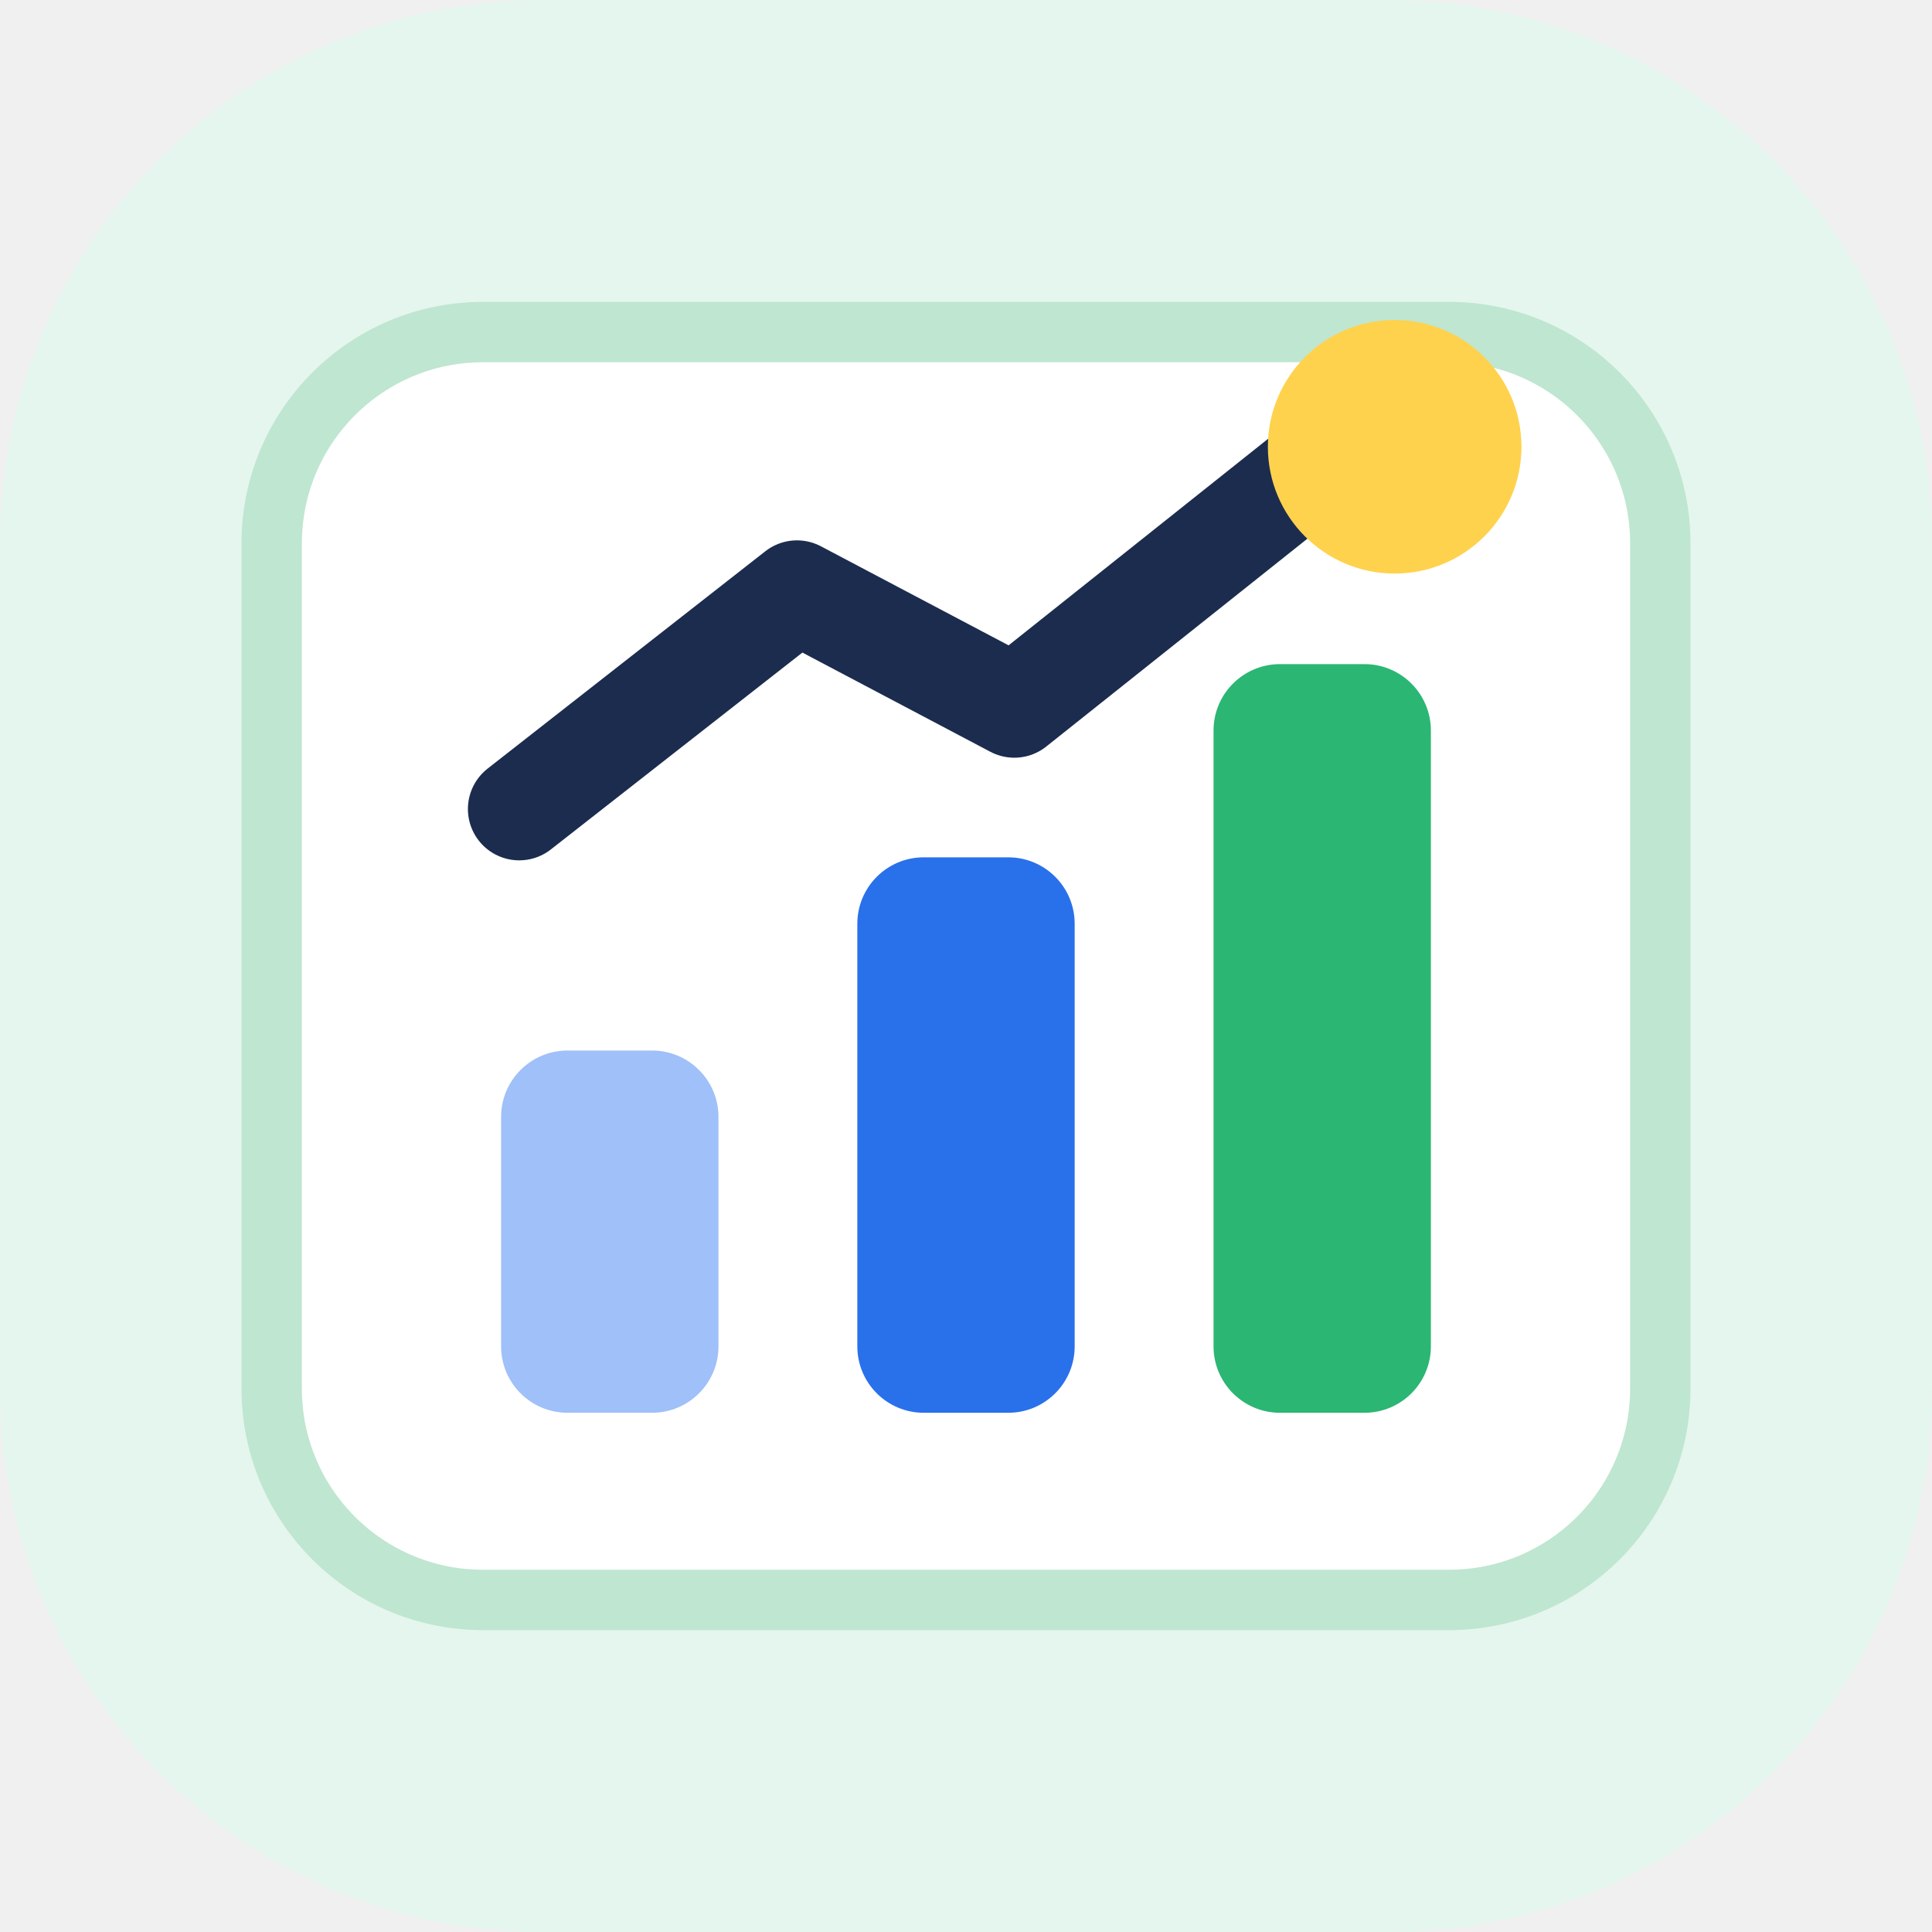
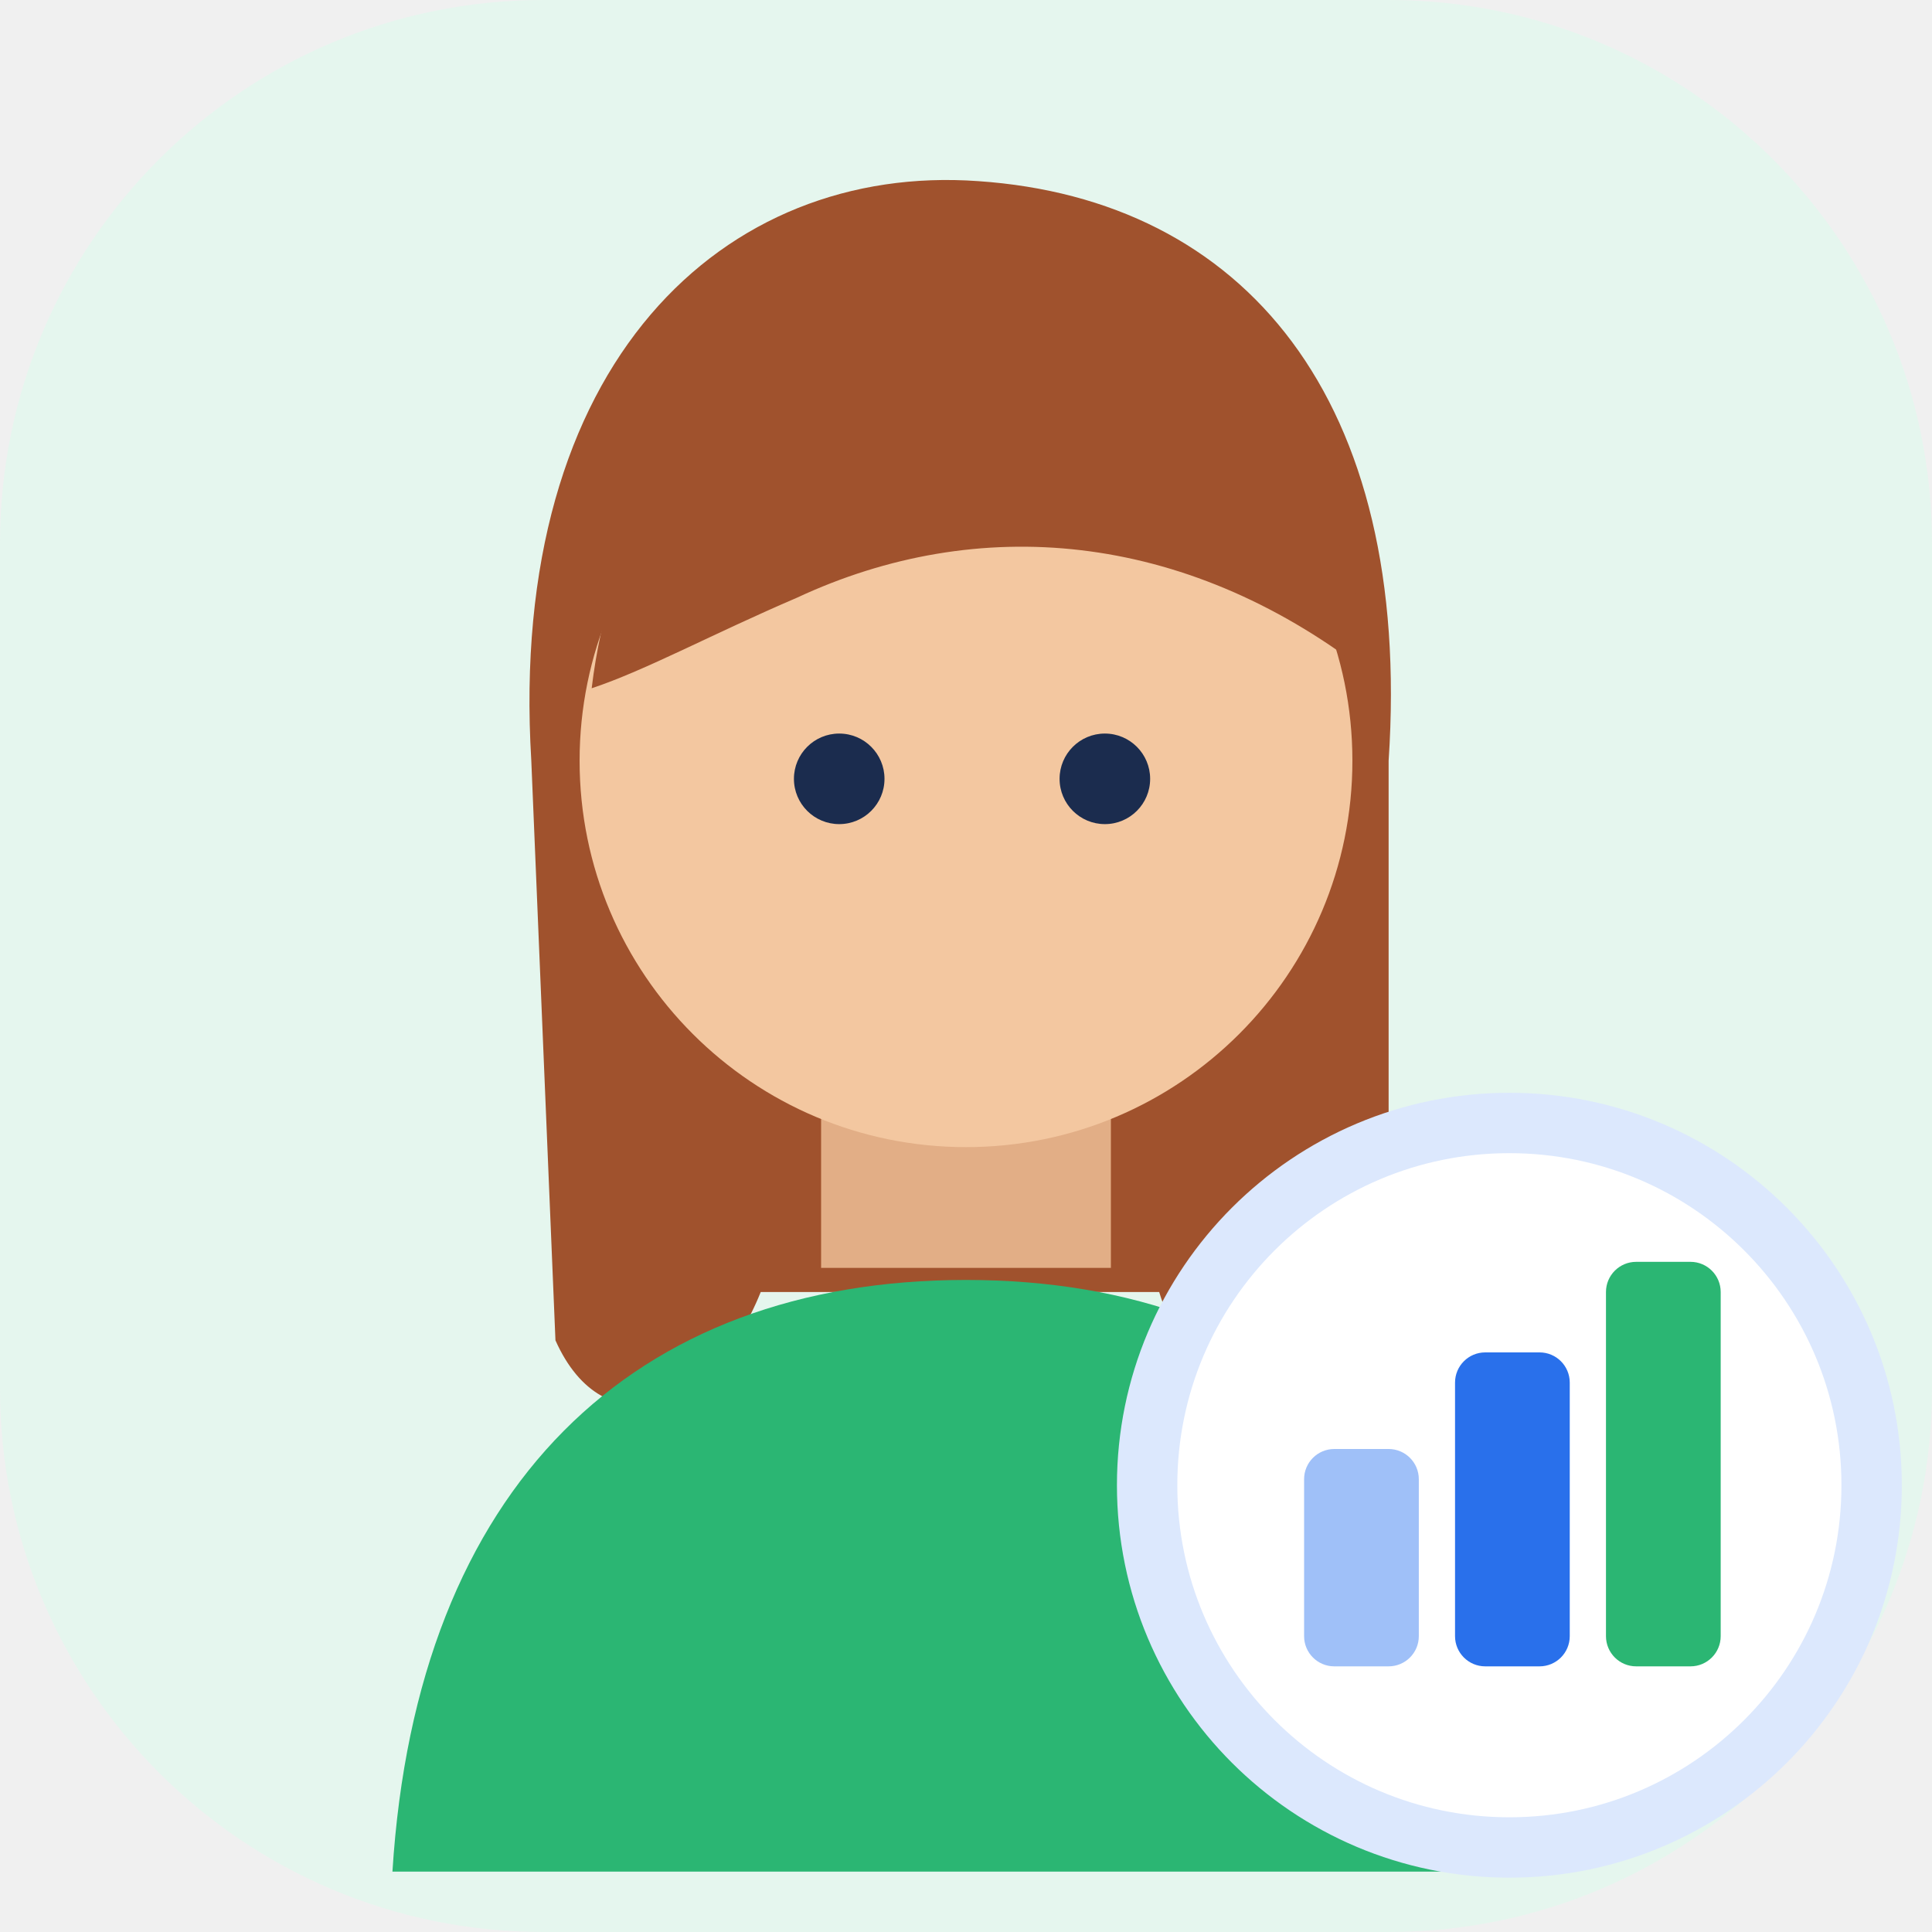
<svg xmlns="http://www.w3.org/2000/svg" viewBox="0 0 32 32" aria-hidden="true">
  <rect width="32" height="32" rx="9" fill="#E5F6EE" />
-   <rect x="4.5" y="5.5" width="23" height="21" rx="3.5" fill="#fff" stroke="#BFE6D0" stroke-width="1" />
-   <rect x="8.3" y="17.4" width="3.6" height="6" rx="1.1" fill="#9FC0F8" />
-   <rect x="14.2" y="14.2" width="3.6" height="9.2" rx="1.1" fill="#2970EB" />
-   <rect x="20.1" y="11" width="3.6" height="12.4" rx="1.1" fill="#2BB673" />
-   <path d="M8.6 13.4l4.6-3.6 3.6 1.9 4.9-3.9" fill="none" stroke="#1B2C4E" stroke-width="1.7" stroke-linecap="round" stroke-linejoin="round" />
-   <circle cx="23.1" cy="7.4" r="2.1" fill="#FFD24D" />
+   <path d="M8.8 12.6c-.4-6.6 3.2-9.9 7.4-9.6 4.4.3 7.2 3.6 6.8 9.6v9.6c-1.2 1.6-3.2 1.2-3.8-.8h-6.6c-.8 2-2.6 2.6-3.4.8z" fill="#A0522D" />
+   <rect x="13.6" y="16" width="4.8" height="5" fill="#E2AE86" />
+   <path d="M6.5 31c.4-6.4 4-9.8 9.5-9.8s9.1 3.4 9.5 9.8z" fill="#2BB673" />
+   <circle cx="16" cy="12.6" r="6.4" fill="#F3C7A0" />
+   <path d="M9.8 11.4c.6-5 4.6-7 8.4-5.8 2.6.9 4.4 2.9 4.4 5.5-3-2.3-6.4-2.6-9.4-1.2-1.4.6-2.5 1.2-3.4 1.5z" fill="#A0522D" />
+   <circle cx="13.9" cy="12.9" r=".75" fill="#1B2C4E" />
+   <circle cx="18.3" cy="12.9" r=".75" fill="#1B2C4E" />
+   <circle cx="25" cy="24.6" r="6" fill="#fff" stroke="#DCE8FD" stroke-width="1" />
+   <rect x="21.6" y="24" width="1.9" height="3.6" rx=".5" fill="#9FC0F8" />
+   <rect x="24.1" y="22.4" width="1.9" height="5.2" rx=".5" fill="#2970EB" />
+   <rect x="26.6" y="20.9" width="1.9" height="6.7" rx=".5" fill="#2BB673" />
</svg>
